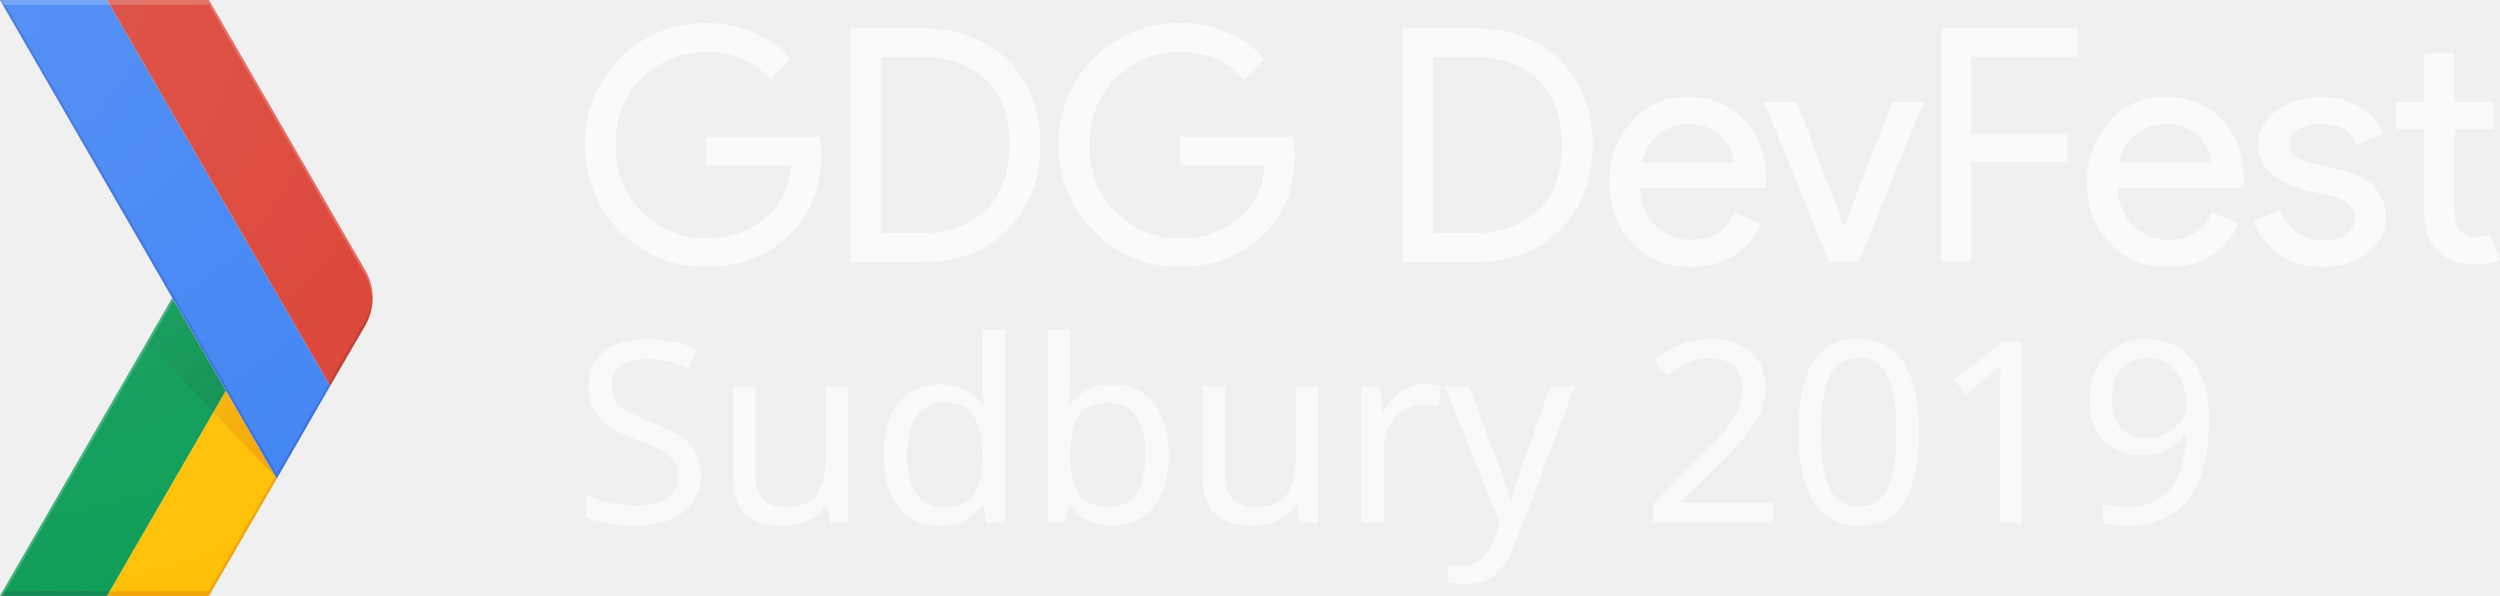
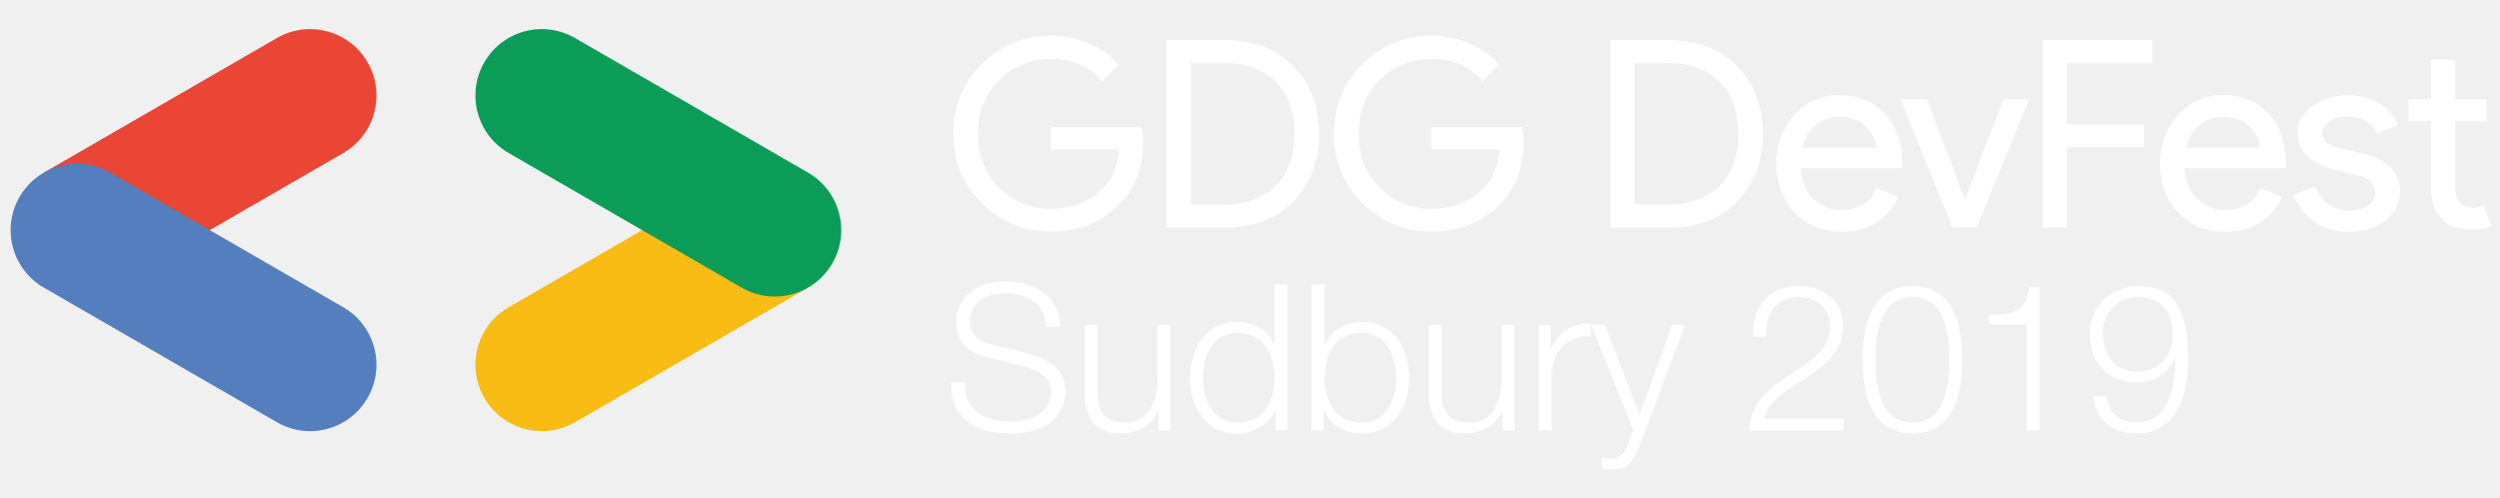
- <svg xmlns="http://www.w3.org/2000/svg" version="1.1" viewBox="0 0 839 200" id="Layer_4">
-   <defs id="defs74" />
-   <style id="style2">.st0{fill:none;} .st1{fill:#FFC107;} .st2{fill:#0F9D58;} .st3{opacity:0.2;fill:#BF360C;enable-background:new ;} .st4{opacity:0.2;fill:#263238;enable-background:new ;} .st5{opacity:0.2;fill:#FFFFFF;enable-background:new ;} .st6{fill:url(#XMLID_126_);} .st7{fill:url(#XMLID_127_);} .st8{fill:#4285F4;} .st9{fill:#DB4437;} .st10{opacity:0.2;fill:#1A237E;enable-background:new ;} .st11{opacity:0.2;fill:#3E2723;enable-background:new ;} .st12{fill:url(#XMLID_128_);} .st13{fill:#FAFAFA;}</style>
-   <g id="XMLID_60_">
-     <g id="XMLID_61_">
-       <g id="XMLID_62_">
-         <path d="M122.5 90.6L70.1 0H0l57.8 100L0 200h70.1l52.4-90.6c3.3-5.8 3.3-13 0-18.8z" class="st0" id="XMLID_106_" />
-         <path d="M92.4 159.8l-16.6-28.7L35.9 200h34.2l22.8-39.4z" class="st1" id="XMLID_105_" />
-         <path d="M122.5 90.6L70.1 0H0l57.8 100L0 200h70.1l52.4-90.6c3.3-5.8 3.3-13 0-18.8z" class="st0" id="XMLID_104_" />
-         <path d="M57.8 100l18 31.1L35.9 200H0z" class="st2" id="XMLID_103_" />
-         <path d="M122.5 90.6L70.1 0H0l57.8 100L0 200h70.1l52.4-90.6c3.3-5.8 3.3-13 0-18.8z" class="st0" id="XMLID_102_" />
-         <path d="M70.1 198.4H36.8l-.9 1.6h34.2l22.8-39.4-.5-.8z" class="st3" id="XMLID_101_" />
-         <path d="M122.5 90.6L70.1 0H0l57.8 100L0 200h70.1l52.4-90.6c3.3-5.8 3.3-13 0-18.8z" class="st0" id="XMLID_100_" />
-         <path d="M.9 198.4L0 200h35.9l.9-1.6z" class="st4" id="XMLID_99_" />
-         <path d="M122.5 90.6L70.1 0H0l57.8 100L0 200h70.1l52.4-90.6c3.3-5.8 3.3-13 0-18.8z" class="st0" id="XMLID_98_" />
-         <path d="M0 200h.9l57.4-99.2-.5-.8z" class="st5" id="XMLID_96_" />
-         <path d="M122.5 90.6L70.1 0H0l57.8 100L0 200h70.1l52.4-90.6c3.3-5.8 3.3-13 0-18.8z" class="st0" id="XMLID_94_" />
-         <radialGradient gradientUnits="userSpaceOnUse" gradientTransform="matrix(1 0 0 -1 0 2867.46)" r="69.162" cy="2707.501" cx="92.62" id="XMLID_126_">
-           <stop id="stop15" stop-opacity=".2" stop-color="#BF360C" offset="0" />
-           <stop id="stop17" stop-opacity=".02" stop-color="#BF360C" offset="1" />
-         </radialGradient>
-         <path d="M92.9 160.6l-17.1-29.5-4.2 7.2z" class="st6" id="XMLID_92_" />
-         <path d="M122.5 90.6L70.1 0H0l57.8 100L0 200h70.1l52.4-90.6c3.3-5.8 3.3-13 0-18.8z" class="st0" id="XMLID_90_" />
-         <radialGradient gradientUnits="userSpaceOnUse" gradientTransform="matrix(1 0 0 -1 0 2867.46)" r="69.723" cy="2707.063" cx="92.423" id="XMLID_127_">
-           <stop id="stop22" stop-opacity=".2" stop-color="#263238" offset="0" />
-           <stop id="stop24" stop-opacity=".02" stop-color="#263238" offset="1" />
-         </radialGradient>
-         <path d="M71.6 138.3l4.2-7.2-18-31.1-8.5 14.8z" class="st7" id="XMLID_89_" />
-         <path d="M122.5 90.6L70.1 0H0l57.8 100L0 200h70.1l52.4-90.6c3.3-5.8 3.3-13 0-18.8z" class="st0" id="XMLID_88_" />
-         <g id="XMLID_85_">
-           <g id="XMLID_86_">
-             <path d="M35.9 0H0l92.9 160.6 17.9-31.1z" class="st8" id="XMLID_87_" />
-           </g>
-         </g>
-         <path d="M122.5 90.6L70.1 0H0l57.8 100L0 200h70.1l52.4-90.6c3.3-5.8 3.3-13 0-18.8z" class="st0" id="XMLID_84_" />
-         <path d="M122.5 109.4c3.4-5.8 3.4-13 0-18.8L70.1 0H35.9l74.9 129.5 11.7-20.1z" class="st9" id="XMLID_83_" />
-         <path d="M122.5 90.6L70.1 0H0l57.8 100L0 200h70.1l52.4-90.6c3.3-5.8 3.3-13 0-18.8z" class="st0" id="XMLID_82_" />
-         <path d="M110.8 129.5l-.4-.8L92.9 159 .9 0H0l92.9 160.6 17.9-31.1z" class="st10" id="XMLID_71_" />
-         <path d="M122.5 90.6L70.1 0H0l57.8 100L0 200h70.1l52.4-90.6c3.3-5.8 3.3-13 0-18.8z" class="st0" id="XMLID_69_" />
-         <path d="M70.1 1.6l52.4 90.6c1.5 2.7 2.3 5.6 2.5 8.6.1-3.5-.7-7-2.5-10.2L70.1 0H0l.9 1.6h69.2z" class="st5" id="XMLID_67_" />
-         <path d="M122.5 90.6L70.1 0H0l57.8 100L0 200h70.1l52.4-90.6c3.3-5.8 3.3-13 0-18.8z" class="st0" id="XMLID_66_" />
-         <path d="M110.8 129.5l11.6-20.1c1.8-3.1 2.6-6.7 2.5-10.2-.1 3-.9 5.9-2.5 8.6l-12.1 20.9.5.8z" class="st11" id="XMLID_65_" />
-         <path d="M122.5 90.6L70.1 0H0l57.8 100L0 200h70.1l52.4-90.6c3.3-5.8 3.3-13 0-18.8z" class="st0" id="XMLID_64_" />
-         <radialGradient gradientUnits="userSpaceOnUse" gradientTransform="matrix(1 0 0 -1 0 2867.46)" r="209.922" cy="2865.898" cx="-1.563" id="XMLID_128_">
-           <stop id="stop41" stop-opacity=".1" stop-color="#FFF" offset="0" />
-           <stop id="stop43" stop-opacity="0" stop-color="#FFF" offset="1" />
-         </radialGradient>
-         <path d="M122.5 90.6L70.1 0H0l57.8 100L0 200h70.1l52.4-90.6c3.3-5.8 3.3-13 0-18.8z" class="st12" id="XMLID_63_" />
-       </g>
+ <svg xmlns="http://www.w3.org/2000/svg" version="1.1" id="Layer_1" x="0px" y="0px" viewBox="0 0 1044 207.56" style="enable-background:new 0 0 1044 207.56;" xml:space="preserve">
+   <style type="text/css">
+ 	.st0{fill:#FFFFFF;}
+ 	.st1{enable-background:new    ;}
+ 	.st2{fill:#EA4535;}
+ 	.st3{fill:#557EBF;}
+ 	.st4{fill:#F9BC15;}
+ 	.st5{fill:#0B9D58;}
+ </style>
+   <g id="XMLID_7_">
+     <path id="XMLID_2_" class="st0" d="M477.5,59.01c0,10.9-3.2,19.7-9.7,26.1c-7.4,7.7-17,11.6-28.8,11.6c-11.3,0-20.9-3.9-28.8-11.8   c-7.9-7.8-11.9-17.6-11.9-29.1s4-21.3,11.9-29.1s17.5-11.8,28.8-11.8c5.6,0,11,1.1,16.1,3.3s9.2,5.1,12.2,8.8l-6.9,6.9   c-5.2-6.2-12.3-9.3-21.4-9.3c-8.2,0-15.4,2.9-21.4,8.7s-9,13.3-9,22.6s3,16.8,9,22.6c6,5.8,13.1,8.7,21.4,8.7   c8.8,0,16-2.9,21.9-8.8c3.8-3.8,6-9.1,6.6-15.9H439v-9.4h38C477.3,55.21,477.5,57.11,477.5,59.01L477.5,59.01z" />
+     <path id="XMLID_4_" class="st0" d="M487.4,95.01v-78.3h24c12,0,21.7,3.6,28.9,10.9s10.8,16.7,10.8,28.3s-3.6,21-10.8,28.3   c-7.2,7.3-16.8,10.9-28.9,10.9h-24V95.01z M497.5,85.41h13.9c9,0,16.2-2.6,21.5-7.8c5.3-5.2,7.9-12.4,7.9-21.8   c0-9.3-2.6-16.5-7.9-21.7s-12.5-7.8-21.5-7.8h-13.9C497.5,26.31,497.5,85.41,497.5,85.41z" />
+     <path id="XMLID_8_" class="st0" d="M636.5,59.01c0,10.9-3.2,19.7-9.7,26.1c-7.4,7.7-17,11.6-28.8,11.6c-11.3,0-20.9-3.9-28.8-11.8   c-7.9-7.8-11.9-17.6-11.9-29.1s4-21.3,11.9-29.1s17.5-11.8,28.8-11.8c5.6,0,11,1.1,16.1,3.3s9.2,5.1,12.2,8.8l-6.9,6.9   c-5.2-6.2-12.3-9.3-21.4-9.3c-8.2,0-15.4,2.9-21.4,8.7s-9,13.3-9,22.6s3,16.8,9,22.6c6,5.8,13.1,8.7,21.4,8.7   c8.8,0,16-2.9,21.9-8.8c3.8-3.8,6-9.1,6.6-15.9H598v-9.4h38C636.3,55.21,636.5,57.11,636.5,59.01L636.5,59.01z" />
+     <path id="XMLID_10_" class="st0" d="M672.8,95.01v-78.3h24c12,0,21.7,3.6,28.9,10.9s10.8,16.7,10.8,28.3s-3.6,21-10.8,28.3   s-16.8,10.9-28.9,10.9h-24V95.01z M682.9,85.41h13.9c9,0,16.2-2.6,21.5-7.8c5.3-5.2,7.9-12.4,7.9-21.8c0-9.3-2.6-16.5-7.9-21.7   c-5.3-5.2-12.5-7.8-21.5-7.8h-13.9C682.9,26.31,682.9,85.41,682.9,85.41z" />
+     <path id="XMLID_13_" class="st0" d="M769.4,96.81c-8.1,0-14.7-2.7-19.7-8.1c-5.1-5.4-7.6-12.2-7.6-20.5c0-7.8,2.5-14.5,7.4-20.1   s11.2-8.4,18.9-8.4c7.9,0,14.3,2.6,19.1,7.8s7.2,12.1,7.2,20.8l-0.1,1.9h-42.3c0.3,5.4,2.1,9.7,5.4,12.8c3.3,3.1,7.2,4.7,11.6,4.7   c7.2,0,12.1-3.1,14.7-9.2l9,3.7c-1.8,4.2-4.6,7.6-8.6,10.4C780.2,95.41,775.3,96.81,769.4,96.81L769.4,96.81z M783.9,61.81   c-0.2-3.1-1.6-6-4.2-8.8c-2.6-2.8-6.4-4.2-11.5-4.2c-3.7,0-6.9,1.2-9.7,3.5c-2.7,2.3-4.6,5.5-5.6,9.4h31V61.81z" />
+     <path id="XMLID_16_" class="st0" d="M815.7,95.01L794,41.41h11l15.8,41.6h0.2l16-41.6h10.7l-21.9,53.6   C825.8,95.01,815.7,95.01,815.7,95.01z" />
+     <path id="XMLID_18_" class="st0" d="M863.6,95.01h-10.1v-78.3h45.7v9.6h-35.7v25.7h32.2v9.4h-32.2v33.6H863.6z" />
+     <path id="XMLID_20_" class="st0" d="M929.7,96.81c-8.1,0-14.7-2.7-19.7-8.1c-5.1-5.4-7.6-12.2-7.6-20.5c0-7.8,2.5-14.5,7.4-20.1   s11.2-8.4,18.9-8.4c7.9,0,14.3,2.6,19.1,7.8s7.2,12.1,7.2,20.8l-0.1,1.9h-42.3c0.3,5.4,2.1,9.7,5.4,12.8c3.3,3.1,7.2,4.7,11.6,4.7   c7.2,0,12.1-3.1,14.7-9.2l9,3.7c-1.8,4.2-4.6,7.6-8.6,10.4C940.4,95.41,935.5,96.81,929.7,96.81L929.7,96.81z M944.1,61.81   c-0.2-3.1-1.6-6-4.2-8.8c-2.6-2.8-6.4-4.2-11.5-4.2c-3.7,0-6.9,1.2-9.7,3.5c-2.7,2.3-4.6,5.5-5.6,9.4h31V61.81z" />
+     <path id="XMLID_27_" class="st0" d="M981.5,96.81c-6,0-10.9-1.5-14.8-4.4c-3.9-2.9-6.8-6.6-8.6-10.9l9-3.7   c2.8,6.7,7.7,10.1,14.5,10.1c3.1,0,5.7-0.7,7.7-2.1s3-3.2,3-5.5c0-3.5-2.4-5.9-7.3-7.1l-10.8-2.6c-3.4-0.9-6.7-2.5-9.7-5   c-3.1-2.4-4.6-5.7-4.6-9.9c0-4.7,2.1-8.6,6.3-11.5c4.2-3,9.2-4.4,14.9-4.4c4.7,0,9,1.1,12.7,3.2c3.7,2.2,6.4,5.2,8,9.2l-8.8,3.6   c-2-4.7-6.1-7.1-12.2-7.1c-3,0-5.5,0.6-7.5,1.9c-2,1.2-3.1,2.9-3.1,5c0,3.1,2.4,5.1,7.1,6.2l10.6,2.5c5,1.2,8.8,3.2,11.2,6   s3.6,6.1,3.6,9.6c0,4.8-2,8.8-5.9,12C992.8,95.21,987.7,96.81,981.5,96.81L981.5,96.81z" />
+     <path id="XMLID_29_" class="st0" d="M1032.9,95.91c-5.6,0-9.9-1.5-12.9-4.5s-4.4-7.2-4.4-12.7v-28.1h-9.4v-9.2h9.4v-16.4h10.1v16.4   h13.1v9.2h-13.1v27.3c0,5.8,2.4,8.8,7.2,8.8c1.8,0,3.4-0.3,4.6-0.9l3.5,8.6C1038.8,95.41,1036.1,95.91,1032.9,95.91L1032.9,95.91z" />
+     <g class="st1">
+       <path class="st0" d="M403.23,159.69c-0.26,12.54,8.79,16.38,19.88,16.38c6.4,0,16.13-3.5,16.13-12.37    c0-6.91-6.91-9.64-12.54-11.01l-13.57-3.33c-7.17-1.79-13.74-5.2-13.74-14.68c0-5.97,3.84-17.15,20.99-17.15    c12.03,0,22.61,6.48,22.53,18.94h-5.8c-0.34-9.3-8.02-13.99-16.64-13.99c-7.94,0-15.27,3.07-15.27,12.12    c0,5.72,4.27,8.11,9.22,9.3l14.85,3.67c8.62,2.3,15.79,6.06,15.79,16.04c0,4.18-1.71,17.41-23.29,17.41    c-14.42,0-25-6.49-24.32-21.33L403.23,159.69L403.23,159.69z" />
+       <path class="st0" d="M488.9,179.74h-4.95v-7.94h-0.17c-2.82,5.89-8.62,9.22-15.19,9.22c-11.09,0-15.44-6.49-15.44-16.72v-28.58    h5.38v28.67c0.26,7.94,3.24,12.12,11.78,12.12c9.21,0,13.23-8.7,13.23-17.66v-23.12h5.38v44.01H488.9z" />
+       <path class="st0" d="M537.8,179.74h-4.95v-8.36h-0.17c-2.3,5.72-9.3,9.64-15.7,9.64c-13.4,0-19.8-10.84-19.8-23.29    s6.4-23.29,19.8-23.29c6.57,0,12.97,3.33,15.27,9.64h0.17v-25.26h5.38V179.74z M516.98,176.5c11.43,0,15.44-9.64,15.44-18.77    s-4.01-18.77-15.44-18.77c-10.24,0-14.42,9.64-14.42,18.77S506.74,176.5,516.98,176.5z" />
+       <path class="st0" d="M548.04,118.82h5.38v25.26h0.17c2.3-6.31,8.7-9.64,15.27-9.64c13.4,0,19.8,10.84,19.8,23.29    s-6.4,23.29-19.8,23.29c-7.08,0-13.23-3.67-15.7-9.64h-0.17v8.36h-4.95V118.82z M568.86,138.96c-11.43,0-15.44,9.64-15.44,18.77    s4.01,18.77,15.44,18.77c10.24,0,14.42-9.64,14.42-18.77S579.1,138.96,568.86,138.96z" />
+       <path class="st0" d="M632.68,179.74h-4.95v-7.94h-0.17c-2.82,5.89-8.62,9.22-15.19,9.22c-11.09,0-15.44-6.49-15.44-16.72v-28.58    h5.38v28.67c0.26,7.94,3.24,12.12,11.77,12.12c9.22,0,13.23-8.7,13.23-17.66v-23.12h5.38v44.01H632.68z" />
+       <path class="st0" d="M642.84,135.71h4.95v10.33h0.17c2.73-7.08,8.7-11.26,16.64-10.92v5.38c-9.73-0.51-16.38,6.66-16.38,15.79    v23.46h-5.38V135.71z" />
+       <path class="st0" d="M664.77,135.71h5.72L685,173.25l13.57-37.54h5.38l-19.11,50.77c-3.07,7.42-4.86,9.56-11.6,9.56    c-2.13-0.09-3.24-0.09-4.1-0.43v-4.52c1.28,0.26,2.47,0.43,3.67,0.43c4.78,0,5.89-2.82,7.68-6.91l1.88-5.03L664.77,135.71z" />
+       <path class="st0" d="M770.24,179.74H730.9c0.43-17.75,18.6-22.1,28.76-32.25c3.24-3.33,4.95-6.48,4.95-11.26    c0-7.76-6.14-12.2-13.4-12.2c-9.81,0-13.65,7.85-13.48,16.64h-5.38c-0.26-12.29,6.14-21.16,19.11-21.16    c10.41,0,18.52,5.72,18.52,16.81c0,9.98-7.25,16.21-15.02,21.25c-5.8,3.93-16.47,9.22-17.92,17.24h33.19L770.24,179.74    L770.24,179.74z" />
+       <path class="st0" d="M819.82,150.22c0,13.99-3.41,30.8-20.82,30.8c-17.41,0-20.82-16.81-20.82-30.72c0-13.99,3.41-30.8,20.82-30.8    C816.41,119.5,819.82,136.31,819.82,150.22z M783.55,150.22c0,10.41,1.79,26.28,15.44,26.28s15.44-15.87,15.44-26.28    c0-10.32-1.79-26.2-15.44-26.2S783.55,139.89,783.55,150.22z" />
+       <path class="st0" d="M831,131.53c9.39-0.34,15.19-0.51,16.81-11.52h4.35v59.73h-5.38v-44.37H831V131.53z" />
+       <path class="st0" d="M879.9,165.41c0.94,6.57,5.55,11.09,12.46,11.09c13.91,0,16.47-15.87,16.47-26.71h-0.17    c-2.82,5.89-9.13,9.9-15.87,9.9c-11.95,0-19.71-8.28-19.71-19.97c0-11.6,8.45-20.22,20.22-20.22c14.51,0,20.91,8.45,20.91,31.74    c0,7.08-1.79,29.78-21.33,29.78c-10.5,0-17.07-5.21-18.35-15.62L879.9,165.41L879.9,165.41z M907.71,139.38    c0-8.45-4.52-15.36-14.93-15.36c-8.53,0-14.33,7.08-14.33,15.36c0,8.7,5.29,15.79,14.42,15.79    C902.25,155.17,907.71,148.17,907.71,139.38z" />
    </g>
  </g>
-   <g id="XMLID_7_">
-     <path d="M275.5 51.8c0 10.9-3.2 19.7-9.7 26.1-7.4 7.7-17 11.6-28.8 11.6-11.3 0-20.9-3.9-28.8-11.8-7.9-7.8-11.9-17.6-11.9-29.1s4-21.3 11.9-29.1c7.9-7.8 17.5-11.8 28.8-11.8 5.6 0 11 1.1 16.1 3.3 5.1 2.2 9.2 5.1 12.2 8.8l-6.9 6.9c-5.2-6.2-12.3-9.3-21.4-9.3-8.2 0-15.4 2.9-21.4 8.7-6 5.8-9 13.3-9 22.6s3 16.8 9 22.6c6 5.8 13.1 8.7 21.4 8.7 8.8 0 16-2.9 21.9-8.8 3.8-3.8 6-9.1 6.6-15.9H237v-9.4h38c.3 2.1.5 4 .5 5.9z" class="st13" id="XMLID_2_" />
-     <path d="M285.4 87.8V9.5h24c12 0 21.7 3.6 28.9 10.9 7.2 7.3 10.8 16.7 10.8 28.3s-3.6 21-10.8 28.3c-7.2 7.3-16.8 10.9-28.9 10.9h-24zm10.1-9.6h13.9c9 0 16.2-2.6 21.5-7.8 5.3-5.2 7.9-12.4 7.9-21.8 0-9.3-2.6-16.5-7.9-21.7-5.3-5.2-12.5-7.8-21.5-7.8h-13.9v59.1z" class="st13" id="XMLID_4_" />
-     <path d="M434.5 51.8c0 10.9-3.2 19.7-9.7 26.1-7.4 7.7-17 11.6-28.8 11.6-11.3 0-20.9-3.9-28.8-11.8-7.9-7.8-11.9-17.6-11.9-29.1s4-21.3 11.9-29.1c7.9-7.8 17.5-11.8 28.8-11.8 5.6 0 11 1.1 16.1 3.3 5.1 2.2 9.2 5.1 12.2 8.8l-6.9 6.9c-5.2-6.2-12.3-9.3-21.4-9.3-8.2 0-15.4 2.9-21.4 8.7-6 5.8-9 13.3-9 22.6s3 16.8 9 22.6c6 5.8 13.1 8.7 21.4 8.7 8.8 0 16-2.9 21.9-8.8 3.8-3.8 6-9.1 6.6-15.9H396v-9.4h38c.3 2.1.5 4 .5 5.9z" class="st13" id="XMLID_8_" />
-     <path d="M470.8 87.8V9.5h24c12 0 21.7 3.6 28.9 10.9 7.2 7.3 10.8 16.7 10.8 28.3s-3.6 21-10.8 28.3c-7.2 7.3-16.8 10.9-28.9 10.9h-24zm10.1-9.6h13.9c9 0 16.2-2.6 21.5-7.8 5.3-5.2 7.9-12.4 7.9-21.8 0-9.3-2.6-16.5-7.9-21.7-5.3-5.2-12.5-7.8-21.5-7.8h-13.9v59.1z" class="st13" id="XMLID_10_" />
-     <path d="M567.4 89.6c-8.1 0-14.7-2.7-19.7-8.1-5.1-5.4-7.6-12.2-7.6-20.5 0-7.8 2.5-14.5 7.4-20.1 4.9-5.6 11.2-8.4 18.9-8.4 7.9 0 14.3 2.6 19.1 7.8 4.8 5.2 7.2 12.1 7.2 20.8l-.1 1.9h-42.3c.3 5.4 2.1 9.7 5.4 12.8 3.3 3.1 7.2 4.7 11.6 4.7 7.2 0 12.1-3.1 14.7-9.2l9 3.7c-1.8 4.2-4.6 7.6-8.6 10.4-4.2 2.8-9.1 4.2-15 4.2zm14.5-35c-.2-3.1-1.6-6-4.2-8.8-2.6-2.8-6.4-4.2-11.5-4.2-3.7 0-6.9 1.2-9.7 3.5-2.7 2.3-4.6 5.5-5.6 9.4h31z" class="st13" id="XMLID_13_" />
-     <path d="M613.7 87.8L592 34.2h11l15.8 41.6h.2l16-41.6h10.7l-21.9 53.6h-10.1z" class="st13" id="XMLID_16_" />
-     <path d="M661.6 87.8h-10.1V9.5h45.7v9.6h-35.7v25.7h32.2v9.4h-32.2v33.6z" class="st13" id="XMLID_18_" />
-     <path d="M727.7 89.6c-8.1 0-14.7-2.7-19.7-8.1-5.1-5.4-7.6-12.2-7.6-20.5 0-7.8 2.5-14.5 7.4-20.1 4.9-5.6 11.2-8.4 18.9-8.4 7.9 0 14.3 2.6 19.1 7.8 4.8 5.2 7.2 12.1 7.2 20.8l-.1 1.9h-42.3c.3 5.4 2.1 9.7 5.4 12.8 3.3 3.1 7.2 4.7 11.6 4.7 7.2 0 12.1-3.1 14.7-9.2l9 3.7c-1.8 4.2-4.6 7.6-8.6 10.4-4.3 2.8-9.2 4.2-15 4.2zm14.4-35c-.2-3.1-1.6-6-4.2-8.8-2.6-2.8-6.4-4.2-11.5-4.2-3.7 0-6.9 1.2-9.7 3.5-2.7 2.3-4.6 5.5-5.6 9.4h31z" class="st13" id="XMLID_20_" />
-     <path d="M779.5 89.6c-6 0-10.9-1.5-14.8-4.4-3.9-2.9-6.8-6.6-8.6-10.9l9-3.7c2.8 6.7 7.7 10.1 14.5 10.1 3.1 0 5.7-.7 7.7-2.1 2-1.4 3-3.2 3-5.5 0-3.5-2.4-5.9-7.3-7.1l-10.8-2.6c-3.4-.9-6.7-2.5-9.7-5-3.1-2.4-4.6-5.7-4.6-9.9 0-4.7 2.1-8.6 6.3-11.5 4.2-3 9.2-4.4 14.9-4.4 4.7 0 9 1.1 12.7 3.2 3.7 2.2 6.4 5.2 8 9.2l-8.8 3.6c-2-4.7-6.1-7.1-12.2-7.1-3 0-5.5.6-7.5 1.9-2 1.2-3.1 2.9-3.1 5 0 3.1 2.4 5.1 7.1 6.2l10.6 2.5c5 1.2 8.8 3.2 11.2 6 2.4 2.8 3.6 6.1 3.6 9.6 0 4.8-2 8.8-5.9 12-4 3.3-9.1 4.9-15.3 4.9z" class="st13" id="XMLID_27_" />
-     <path d="M830.9 88.7c-5.6 0-9.9-1.5-12.9-4.5s-4.4-7.2-4.4-12.7V43.4h-9.4v-9.2h9.4V17.8h10.1v16.4h13.1v9.2h-13.1v27.3c0 5.8 2.4 8.8 7.2 8.8 1.8 0 3.4-.3 4.6-.9l3.5 8.6c-2.2 1-4.9 1.5-8.1 1.5z" class="st13" id="XMLID_29_" />
-     <text id="text160" y="175.529" x="192.355" style="font-style:normal;font-weight:normal;font-size:40px;line-height:25px;font-family:Sans;letter-spacing:0px;word-spacing:0px;fill:#f9f9f9;fill-opacity:1;stroke:none;stroke-width:1px;stroke-linecap:butt;stroke-linejoin:miter;stroke-opacity:1" xml:space="preserve">
-       <tspan id="tspan158" y="175.529" x="192.355">
-         <tspan id="tspan156" style="font-style:normal;font-variant:normal;font-weight:normal;font-stretch:normal;font-size:85.333px;font-family:sans-serif;-inkscape-font-specification:sans-serif;fill:#f9f9f9" y="175.529" x="192.355">Sudbury 2019</tspan>
-       </tspan>
-     </text>
+   <g>
+     <g>
+       <path class="st2" d="M87.05,96.43L143.4,63.9c13.26-7.66,17.8-24.61,10.15-37.87c-7.66-13.26-24.61-17.81-37.87-10.15L18.31,72.09    L87.05,96.43z" />
+     </g>
+     <g>
+       <path class="st3" d="M129.51,180.05c9.58,0,18.9-4.97,24.04-13.87c7.66-13.26,3.11-30.22-10.15-37.87L46.03,72.09    c-13.26-7.66-30.22-3.11-37.87,10.15C0.5,95.5,5.04,112.46,18.31,120.11l97.37,56.21C120.04,178.85,124.81,180.05,129.51,180.05z" />
+     </g>
+     <g>
+       <path class="st4" d="M226.37,180.05c4.7,0,9.47-1.2,13.84-3.72l97.37-56.21L269.7,95.27l-57.22,33.04    c-13.26,7.66-17.8,24.61-10.15,37.87C207.46,175.07,216.78,180.05,226.37,180.05z" />
+     </g>
+     <g>
+       <path class="st5" d="M323.68,123.83c9.58,0,18.9-4.97,24.04-13.87c7.66-13.26,3.11-30.22-10.15-37.87L240.2,15.87    c-13.26-7.66-30.22-3.11-37.87,10.15c-7.66,13.26-3.11,30.22,10.15,37.87l97.37,56.22C314.21,122.63,318.98,123.83,323.68,123.83z    " />
+     </g>
  </g>
</svg>
